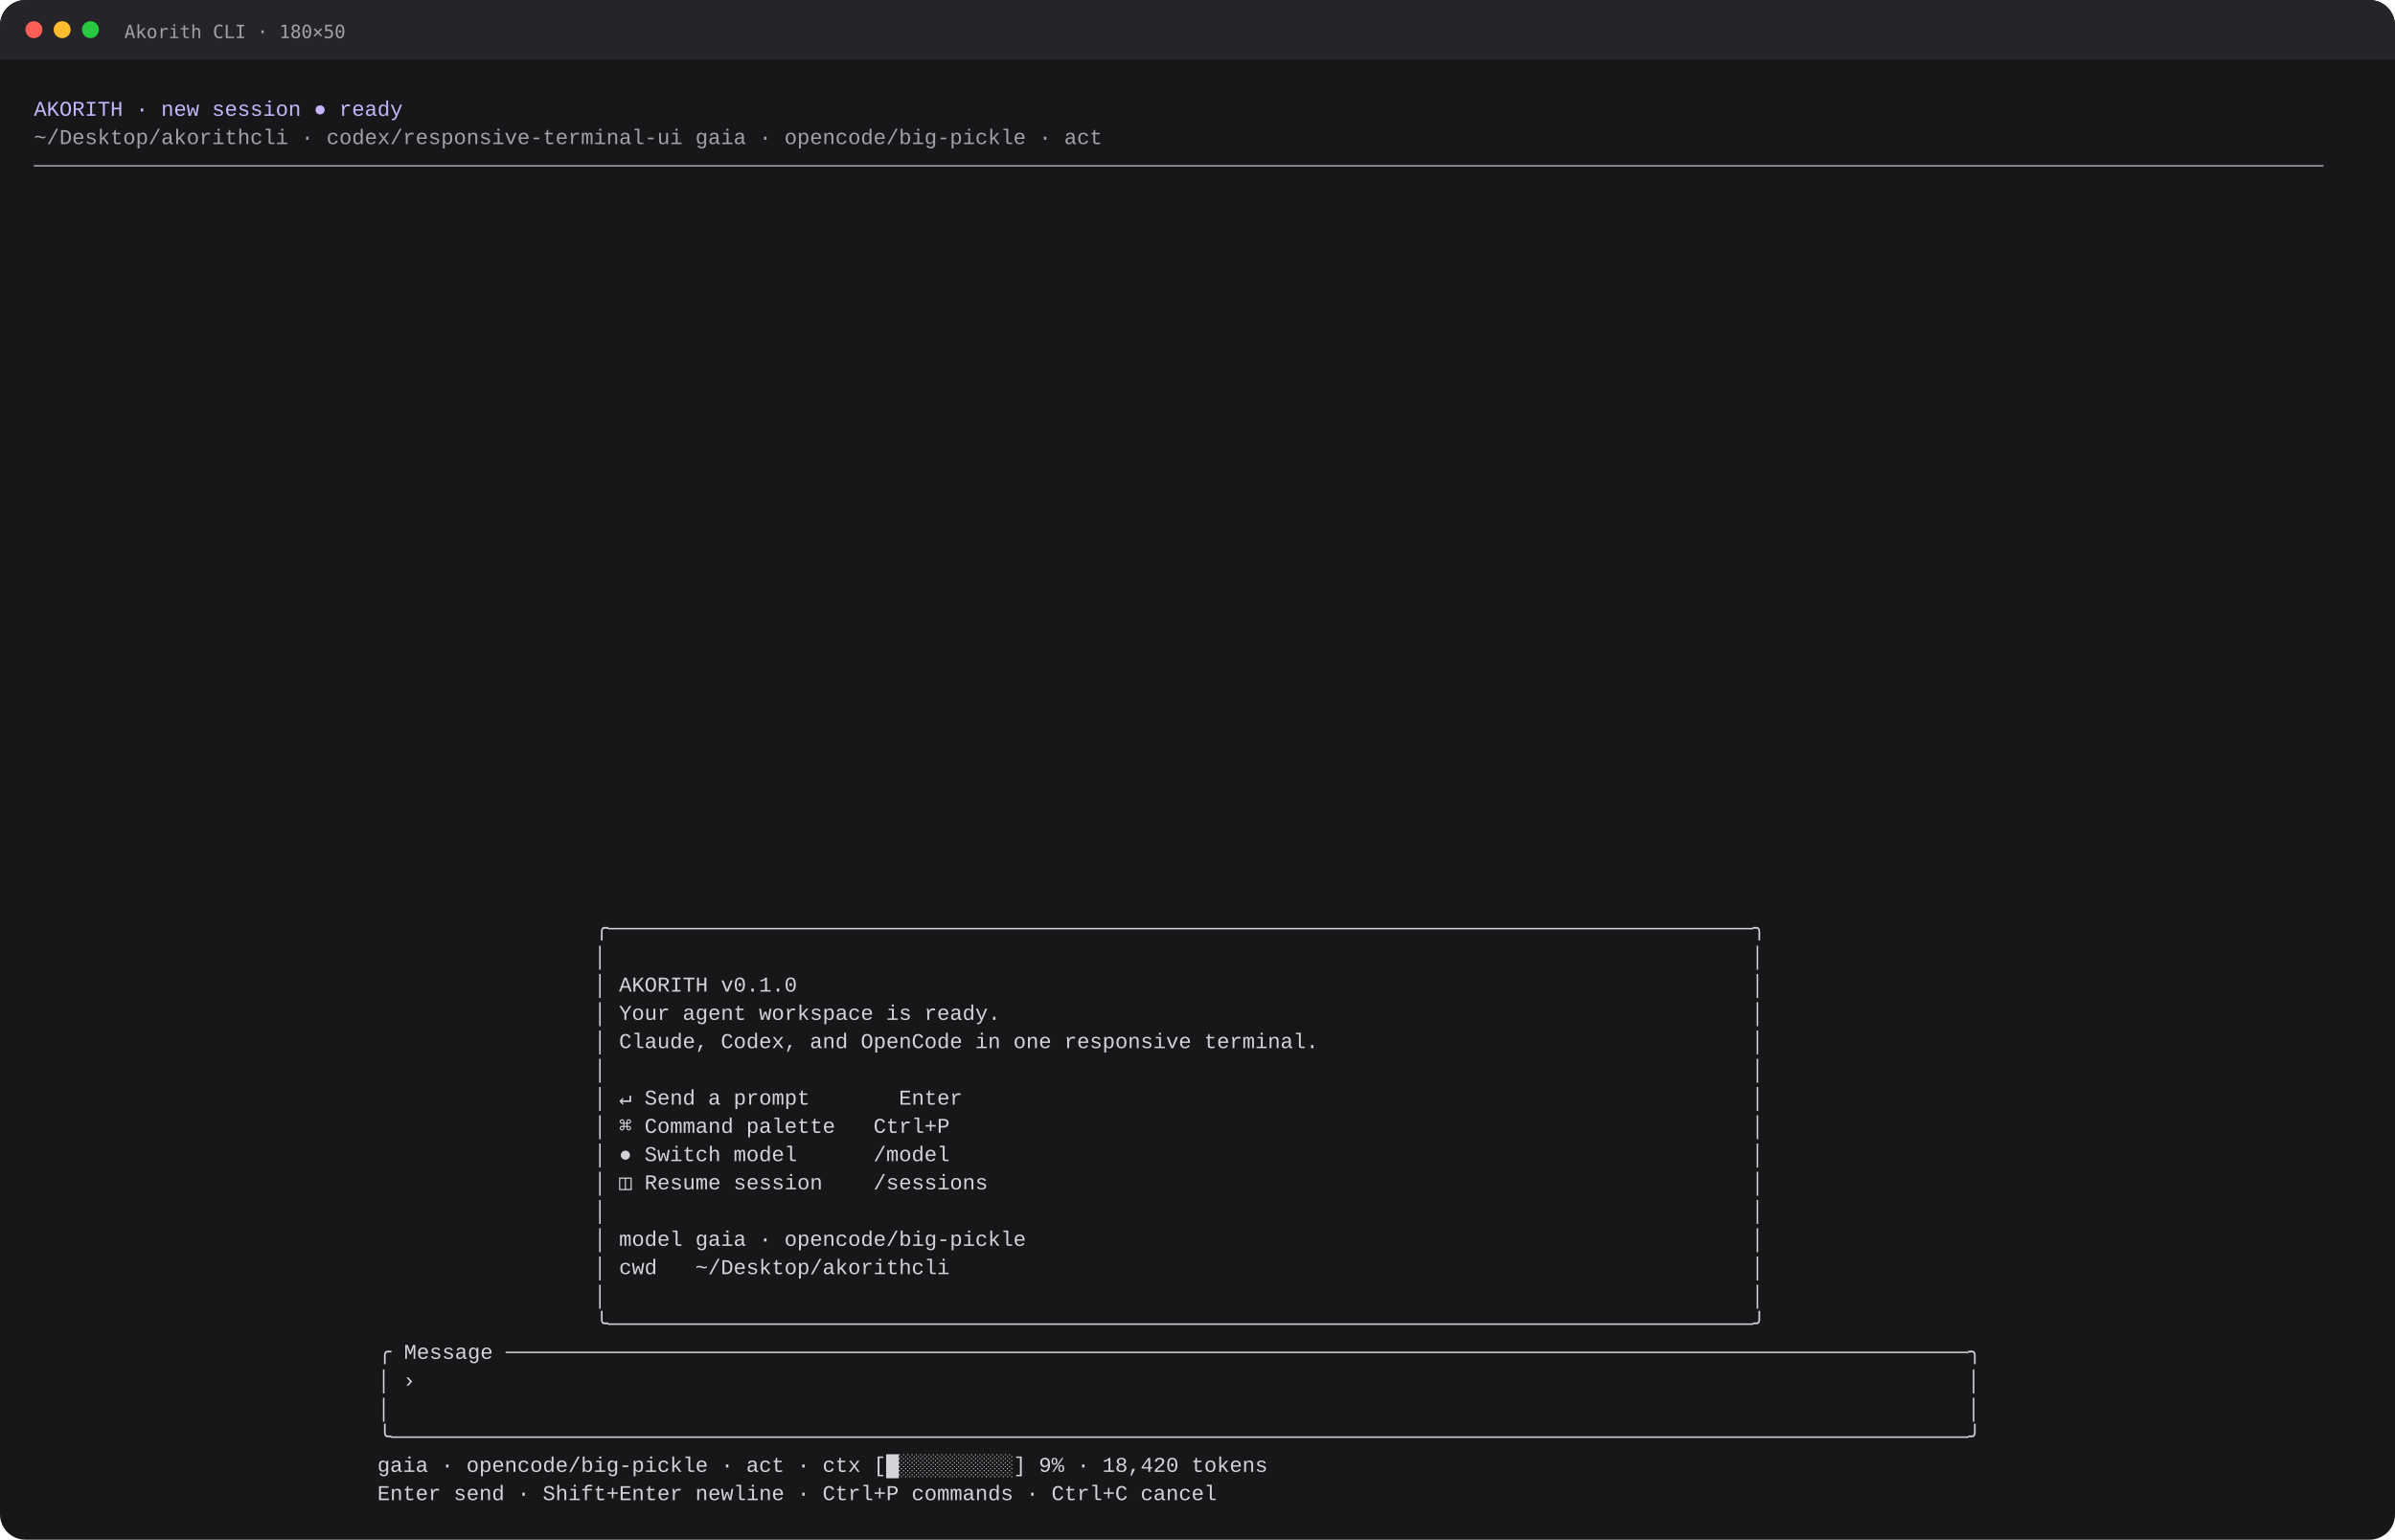
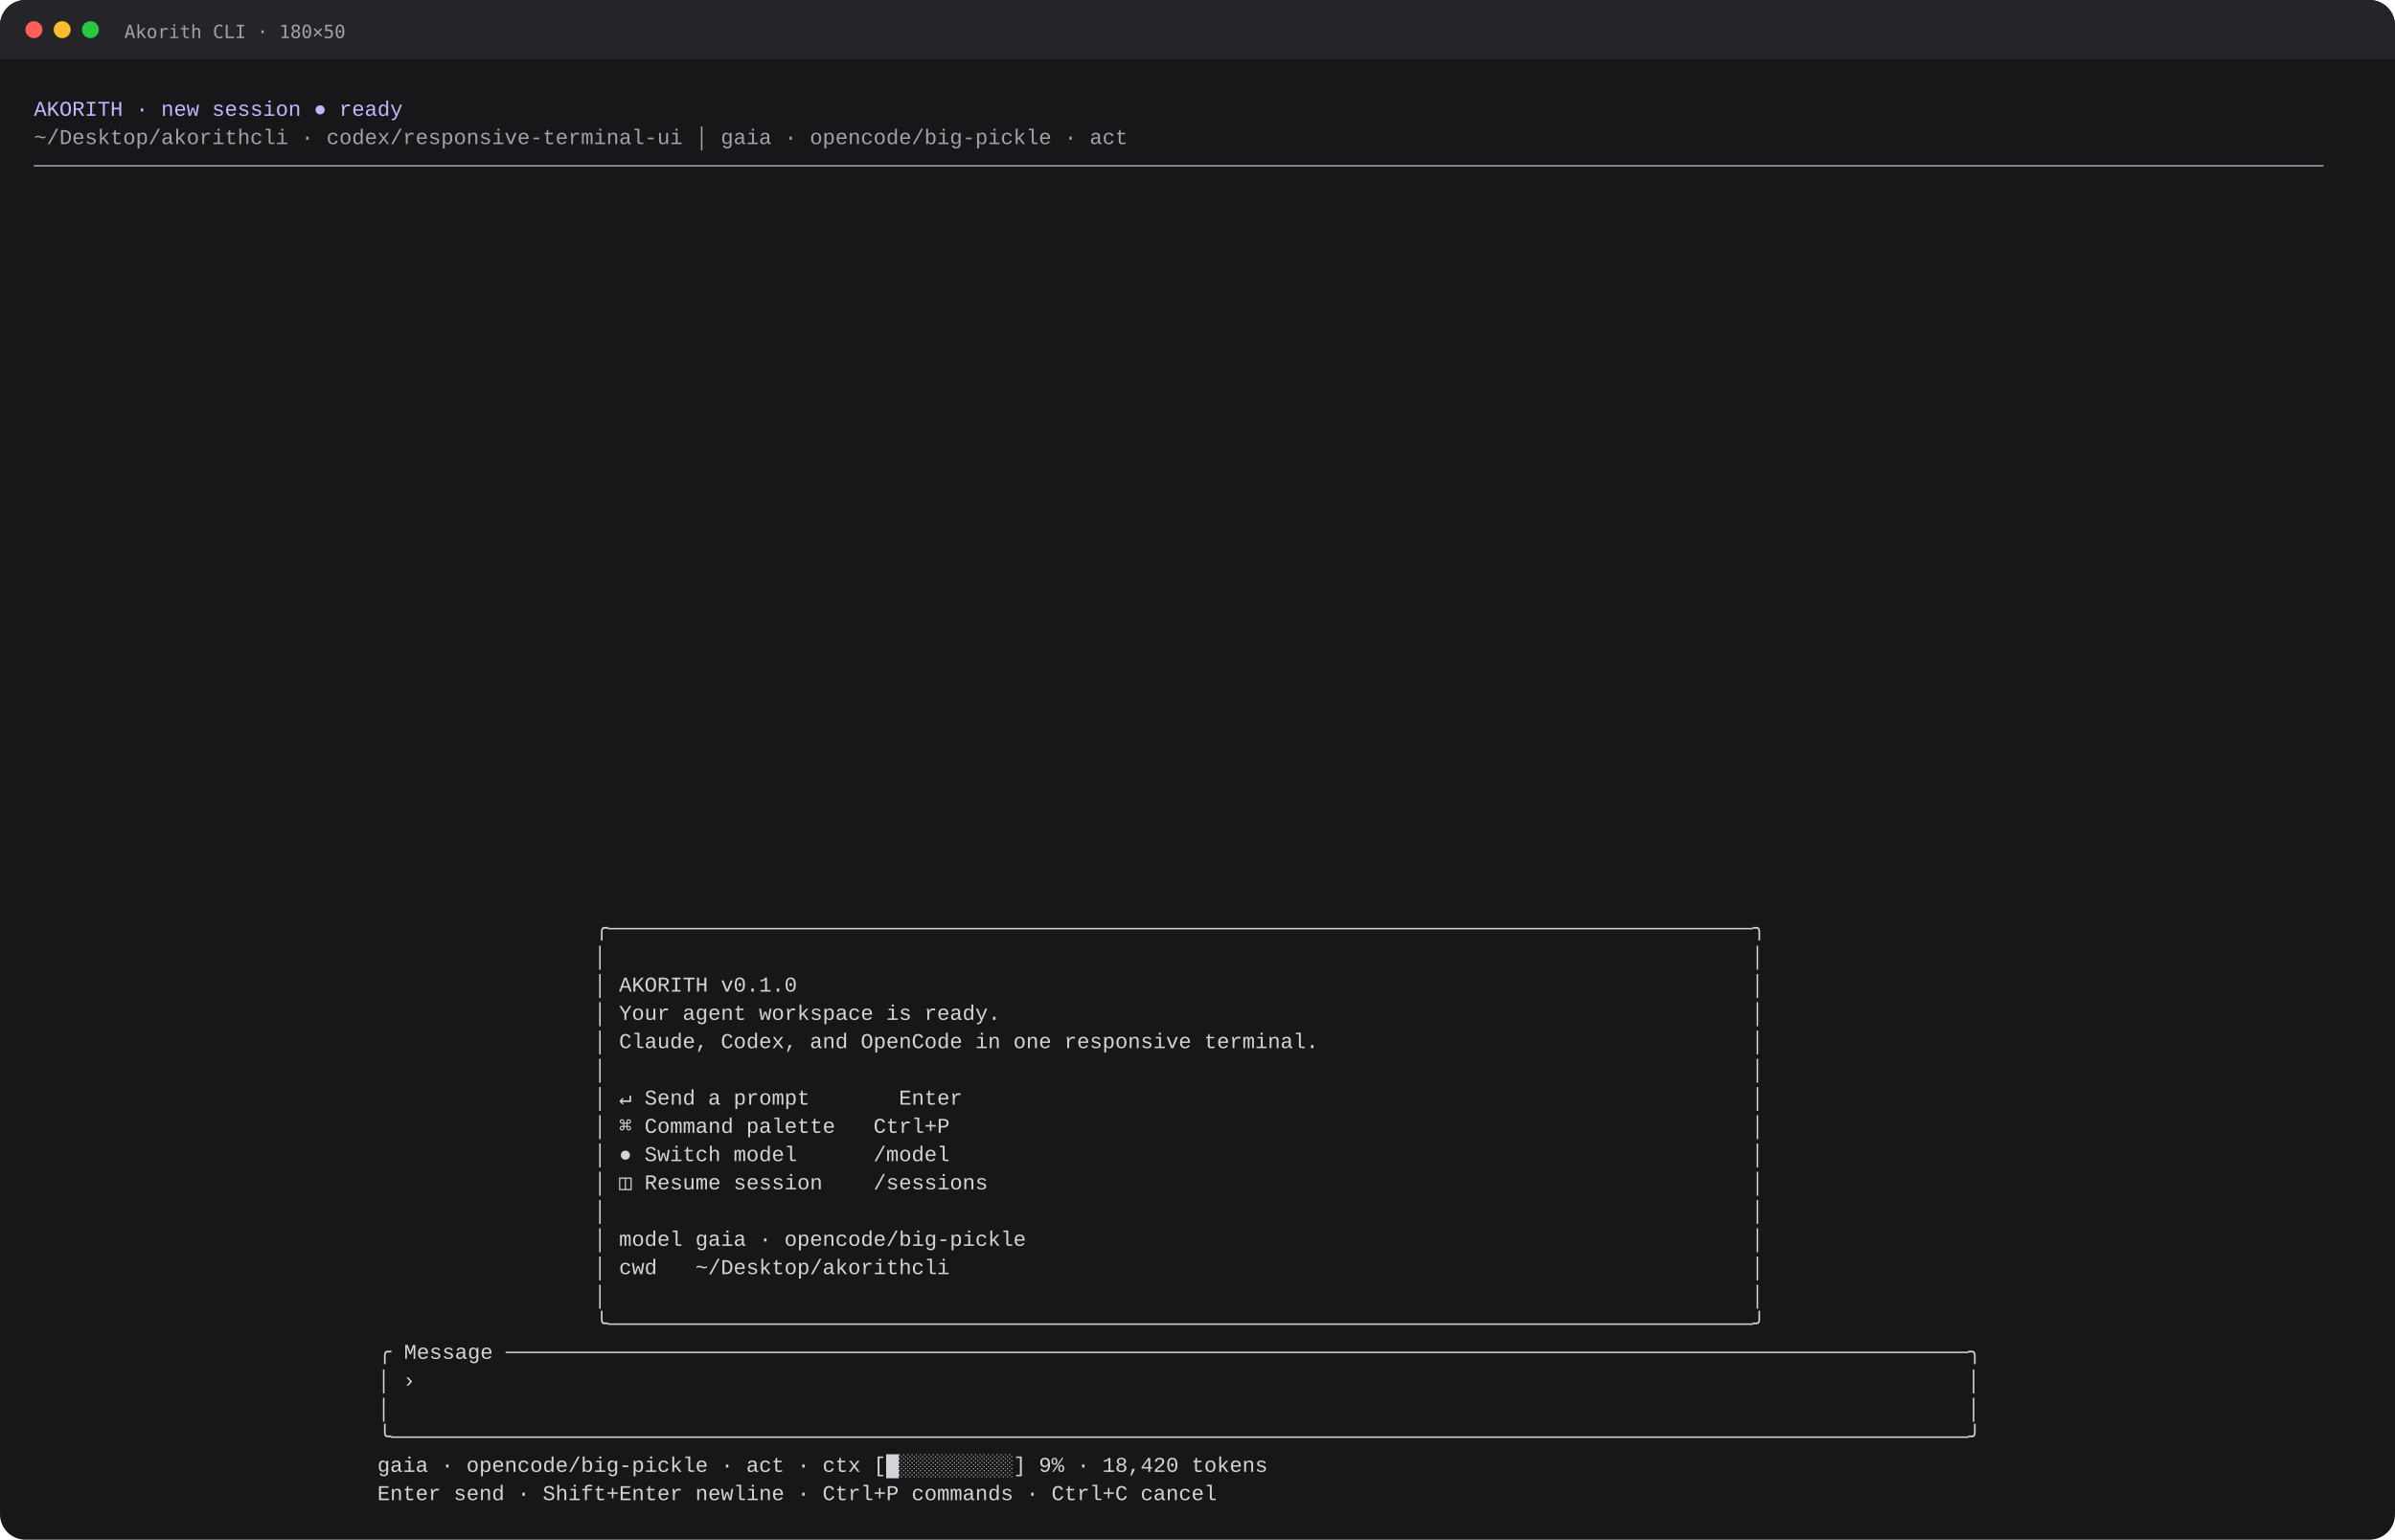
<svg xmlns="http://www.w3.org/2000/svg" width="1695" height="1090" viewBox="0 0 1695 1090">
  <rect width="100%" height="100%" rx="18" fill="#171719" />
  <rect x="0" y="0" width="100%" height="42" rx="18" fill="#252529" />
  <rect x="0" y="24" width="100%" height="18" fill="#252529" />
  <circle cx="24" cy="21" r="6" fill="#ff5f57" />
  <circle cx="44" cy="21" r="6" fill="#febc2e" />
  <circle cx="64" cy="21" r="6" fill="#28c840" />
  <text x="88" y="27" fill="#a1a1aa" font-family="Menlo, Monaco, monospace" font-size="13">Akorith CLI · 180×50</text>
  <g font-family="Menlo, Monaco, 'Courier New', monospace" font-size="15" font-weight="500">
    <text x="24" y="82" fill="#c4b5fd" xml:space="preserve">AKORITH · new session ● ready                                                                                                                                                       </text>
-     <text x="24" y="102" fill="#a1a1aa" xml:space="preserve">~/Desktop/akorithcli · codex/responsive-terminal-ui gaia · opencode/big-pickle · act                                                                                                </text>
+     <text x="24" y="102" fill="#a1a1aa" xml:space="preserve">~/Desktop/akorithcli · codex/responsive-terminal-ui │ gaia · opencode/big-pickle · act                                                                                              </text>
    <text x="24" y="122" fill="#a1a1aa" xml:space="preserve">────────────────────────────────────────────────────────────────────────────────────────────────────────────────────────────────────────────────────────────────────────────────────</text>
    <text x="24" y="142" fill="#d4d4d8" xml:space="preserve">                                                                                                                                                                                    </text>
    <text x="24" y="162" fill="#d4d4d8" xml:space="preserve">                                                                                                                                                                                    </text>
    <text x="24" y="182" fill="#d4d4d8" xml:space="preserve">                                                                                                                                                                                    </text>
    <text x="24" y="202" fill="#d4d4d8" xml:space="preserve">                                                                                                                                                                                    </text>
    <text x="24" y="222" fill="#d4d4d8" xml:space="preserve">                                                                                                                                                                                    </text>
    <text x="24" y="242" fill="#d4d4d8" xml:space="preserve">                                                                                                                                                                                    </text>
    <text x="24" y="262" fill="#d4d4d8" xml:space="preserve">                                                                                                                                                                                    </text>
    <text x="24" y="282" fill="#d4d4d8" xml:space="preserve">                                                                                                                                                                                    </text>
    <text x="24" y="302" fill="#d4d4d8" xml:space="preserve">                                                                                                                                                                                    </text>
    <text x="24" y="322" fill="#d4d4d8" xml:space="preserve">                                                                                                                                                                                    </text>
    <text x="24" y="342" fill="#d4d4d8" xml:space="preserve">                                                                                                                                                                                    </text>
    <text x="24" y="362" fill="#d4d4d8" xml:space="preserve">                                                                                                                                                                                    </text>
    <text x="24" y="382" fill="#d4d4d8" xml:space="preserve">                                                                                                                                                                                    </text>
    <text x="24" y="402" fill="#d4d4d8" xml:space="preserve">                                                                                                                                                                                    </text>
    <text x="24" y="422" fill="#d4d4d8" xml:space="preserve">                                                                                                                                                                                    </text>
    <text x="24" y="442" fill="#d4d4d8" xml:space="preserve">                                                                                                                                                                                    </text>
    <text x="24" y="462" fill="#d4d4d8" xml:space="preserve">                                                                                                                                                                                    </text>
    <text x="24" y="482" fill="#d4d4d8" xml:space="preserve">                                                                                                                                                                                    </text>
    <text x="24" y="502" fill="#d4d4d8" xml:space="preserve">                                                                                                                                                                                    </text>
    <text x="24" y="522" fill="#d4d4d8" xml:space="preserve">                                                                                                                                                                                    </text>
    <text x="24" y="542" fill="#d4d4d8" xml:space="preserve">                                                                                                                                                                                    </text>
    <text x="24" y="562" fill="#d4d4d8" xml:space="preserve">                                                                                                                                                                                    </text>
    <text x="24" y="582" fill="#d4d4d8" xml:space="preserve">                                                                                                                                                                                    </text>
    <text x="24" y="602" fill="#d4d4d8" xml:space="preserve">                                                                                                                                                                                    </text>
    <text x="24" y="622" fill="#d4d4d8" xml:space="preserve">                                                                                                                                                                                    </text>
    <text x="24" y="642" fill="#d4d4d8" xml:space="preserve">                                                                                                                                                                                    </text>
    <text x="24" y="662" fill="#d4d4d8" xml:space="preserve">                                            ╭──────────────────────────────────────────────────────────────────────────────────────────╮                                            </text>
    <text x="24" y="682" fill="#d4d4d8" xml:space="preserve">                                            │                                                                                          │                                            </text>
    <text x="24" y="702" fill="#d4d4d8" xml:space="preserve">                                            │ AKORITH v0.1.0                                                                           │                                            </text>
    <text x="24" y="722" fill="#d4d4d8" xml:space="preserve">                                            │ Your agent workspace is ready.                                                           │                                            </text>
    <text x="24" y="742" fill="#d4d4d8" xml:space="preserve">                                            │ Claude, Codex, and OpenCode in one responsive terminal.                                  │                                            </text>
    <text x="24" y="762" fill="#d4d4d8" xml:space="preserve">                                            │                                                                                          │                                            </text>
    <text x="24" y="782" fill="#d4d4d8" xml:space="preserve">                                            │ ↵ Send a prompt       Enter                                                              │                                            </text>
    <text x="24" y="802" fill="#d4d4d8" xml:space="preserve">                                            │ ⌘ Command palette   Ctrl+P                                                               │                                            </text>
    <text x="24" y="822" fill="#d4d4d8" xml:space="preserve">                                            │ ● Switch model      /model                                                               │                                            </text>
    <text x="24" y="842" fill="#d4d4d8" xml:space="preserve">                                            │ ◫ Resume session    /sessions                                                            │                                            </text>
    <text x="24" y="862" fill="#d4d4d8" xml:space="preserve">                                            │                                                                                          │                                            </text>
    <text x="24" y="882" fill="#d4d4d8" xml:space="preserve">                                            │ model gaia · opencode/big-pickle                                                         │                                            </text>
    <text x="24" y="902" fill="#d4d4d8" xml:space="preserve">                                            │ cwd   ~/Desktop/akorithcli                                                               │                                            </text>
    <text x="24" y="922" fill="#d4d4d8" xml:space="preserve">                                            │                                                                                          │                                            </text>
    <text x="24" y="942" fill="#d4d4d8" xml:space="preserve">                                            ╰──────────────────────────────────────────────────────────────────────────────────────────╯                                            </text>
    <text x="24" y="962" fill="#d4d4d8" xml:space="preserve">                           ╭ Message ───────────────────────────────────────────────────────────────────────────────────────────────────────────────────╮                           </text>
    <text x="24" y="982" fill="#d4d4d8" xml:space="preserve">                           │ ›                                                                                                                          │                           </text>
    <text x="24" y="1002" fill="#d4d4d8" xml:space="preserve">                           │                                                                                                                            │                           </text>
    <text x="24" y="1022" fill="#d4d4d8" xml:space="preserve">                           ╰────────────────────────────────────────────────────────────────────────────────────────────────────────────────────────────╯                           </text>
    <text x="24" y="1042" fill="#d4d4d8" xml:space="preserve">                           gaia · opencode/big-pickle · act · ctx [█░░░░░░░░░] 9% · 18,420 tokens                                                                                   </text>
    <text x="24" y="1062" fill="#d4d4d8" xml:space="preserve">                           Enter send · Shift+Enter newline · Ctrl+P commands · Ctrl+C cancel                                                                                       </text>
  </g>
</svg>
